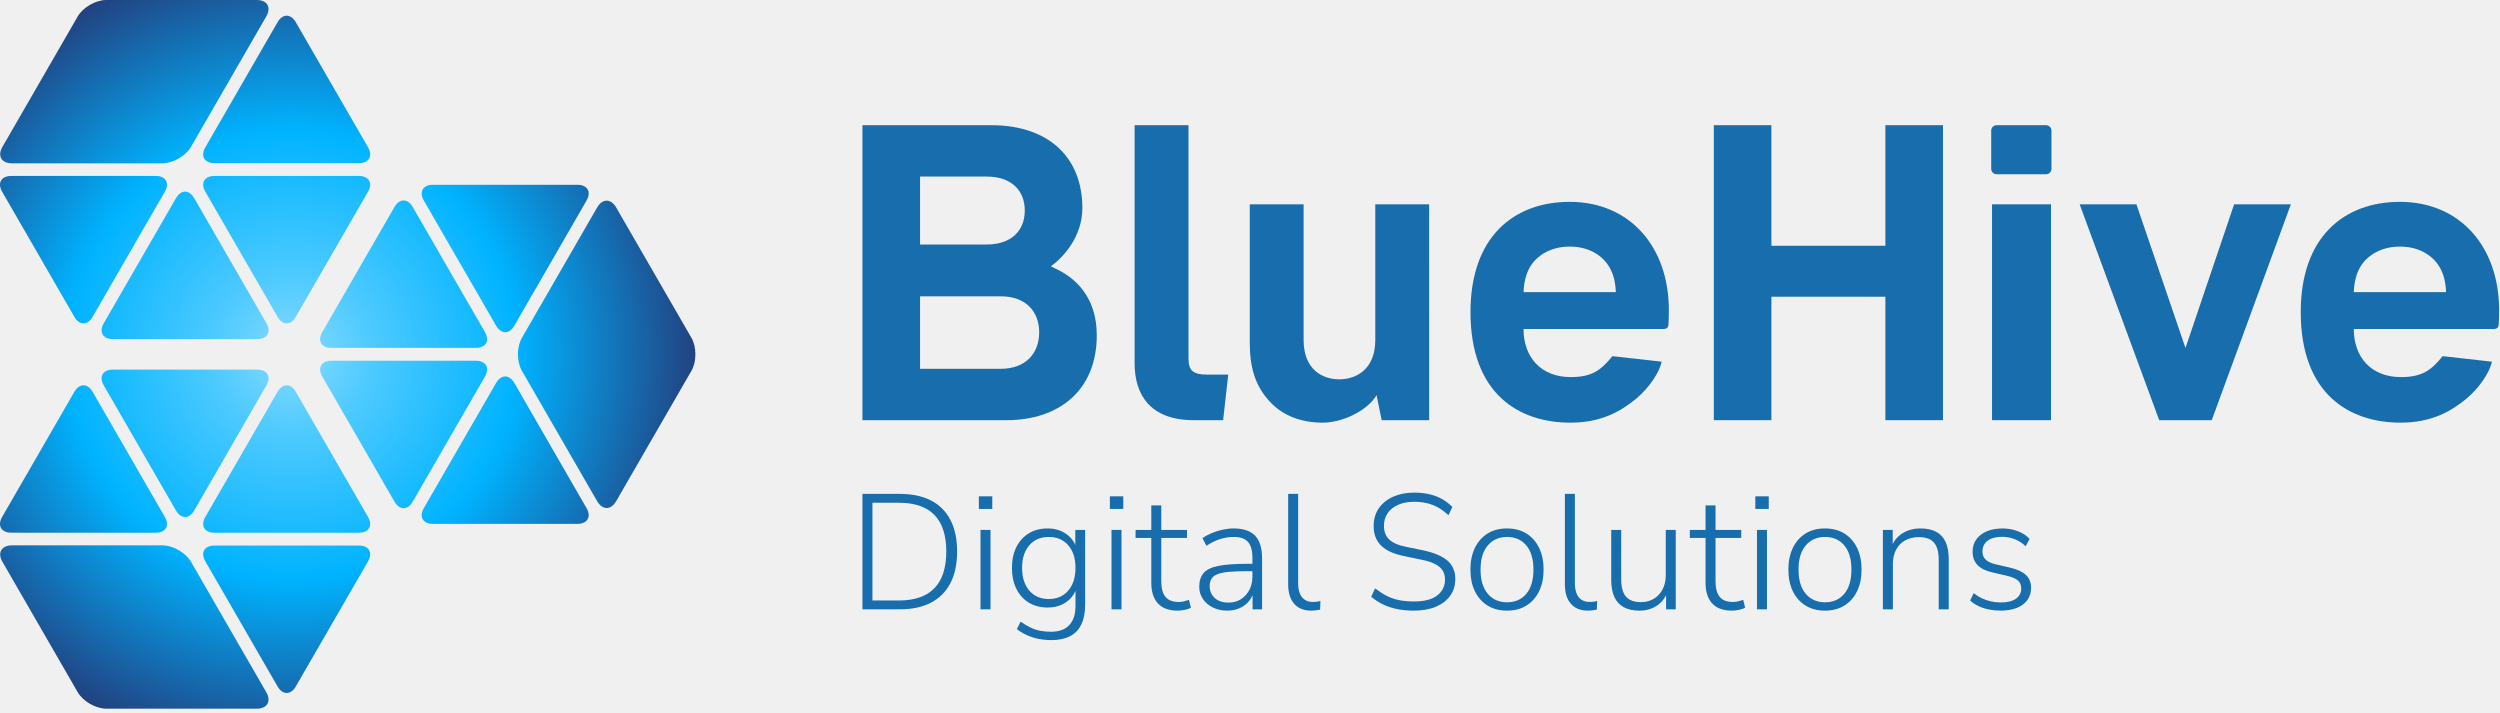
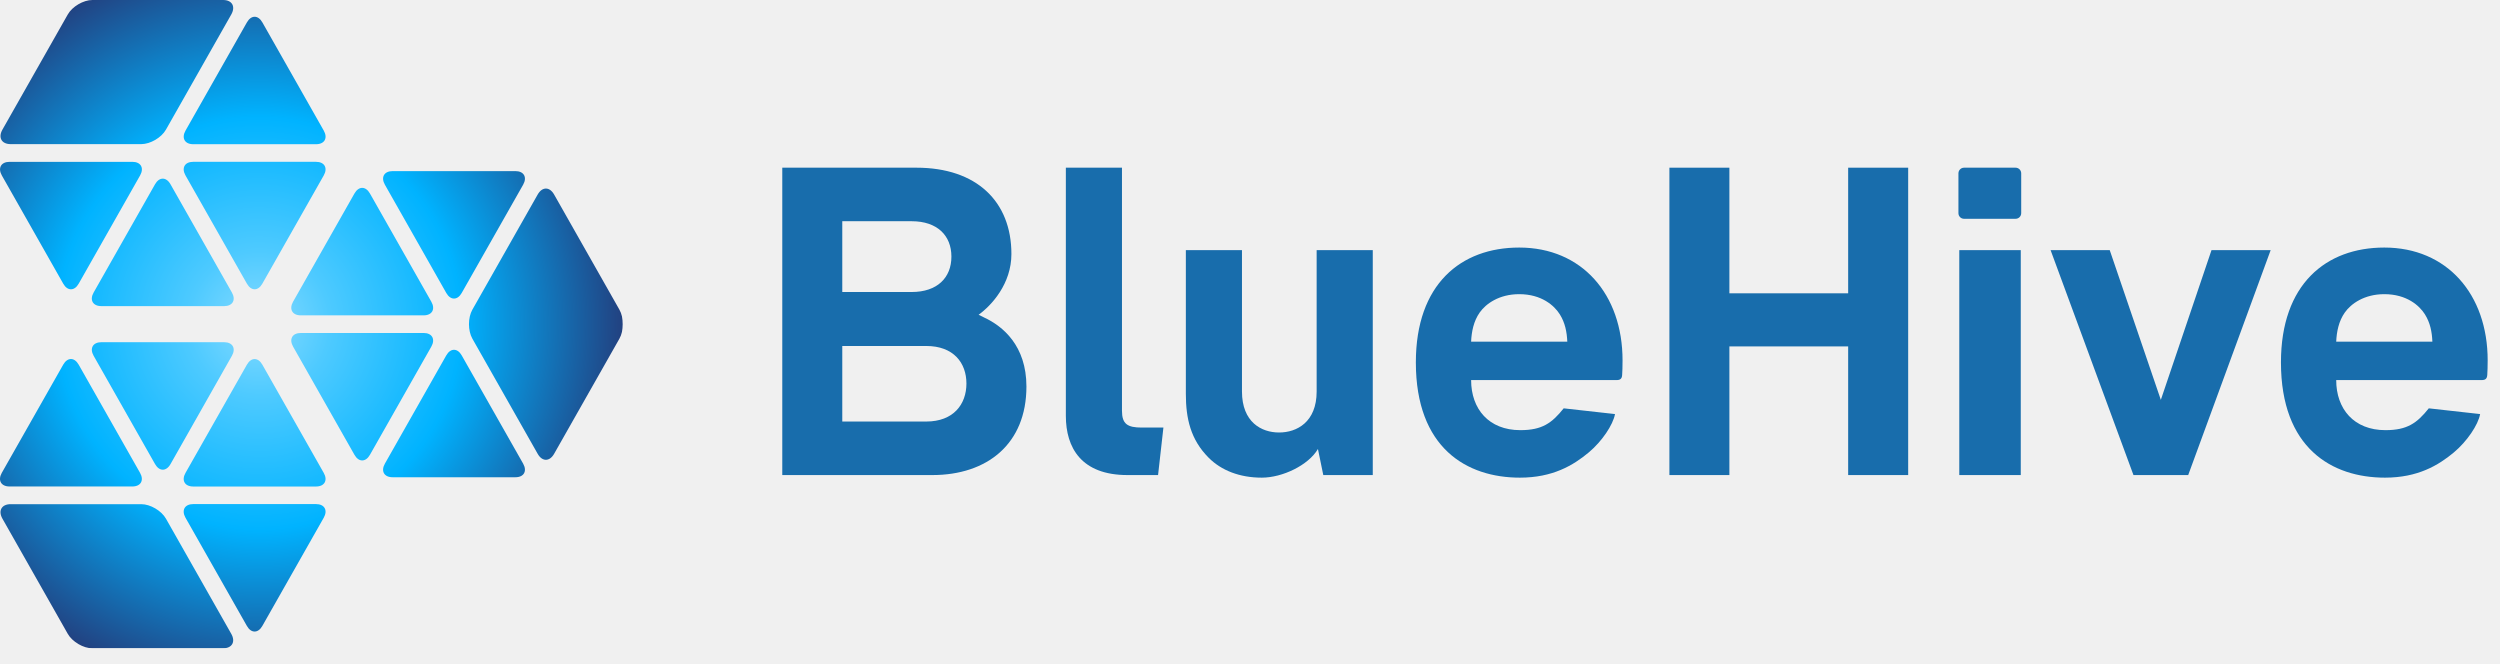
- <svg xmlns="http://www.w3.org/2000/svg" width="200" height="57" viewBox="0 0 200 57" fill="none">
-   <g clip-path="url(#clip0_1168_161)">
-     <path d="M33.906 16.044C33.505 15.351 33.833 14.783 34.634 14.783H46.196C46.997 14.783 47.325 15.351 46.924 16.044L41.144 26.058C40.743 26.751 40.088 26.751 39.688 26.058L33.906 16.044ZM26.508 27.832H38.07C38.871 27.832 39.199 27.264 38.798 26.571L33.016 16.557C32.616 15.864 31.961 15.864 31.56 16.557L25.78 26.572C25.38 27.265 25.707 27.832 26.508 27.832ZM38.07 28.86H26.508C25.707 28.86 25.38 29.428 25.78 30.121L31.561 40.135C31.962 40.828 32.617 40.828 33.017 40.135L38.799 30.121C39.199 29.428 38.872 28.86 38.07 28.86ZM41.144 30.634C40.743 29.941 40.088 29.941 39.688 30.634L33.906 40.648C33.505 41.341 33.833 41.909 34.634 41.909H46.196C46.997 41.909 47.325 41.342 46.924 40.648L41.144 30.634ZM55.318 27.032L49.292 16.595C48.875 15.872 48.192 15.872 47.774 16.595L41.748 27.032C41.331 27.754 41.331 28.937 41.748 29.66L47.774 40.097C48.192 40.82 48.874 40.82 49.292 40.097L55.318 29.66C55.736 28.938 55.736 27.755 55.318 27.032ZM5.952 25.351C6.353 26.045 7.008 26.045 7.408 25.351L13.189 15.337C13.589 14.644 13.262 14.076 12.461 14.076L0.899 14.077C0.098 14.077 -0.23 14.644 0.171 15.338L5.952 25.351ZM9.026 27.126L20.589 27.125C21.39 27.125 21.717 26.558 21.317 25.864L15.536 15.851C15.135 15.157 14.48 15.157 14.08 15.851L8.298 25.865C7.897 26.558 8.225 27.125 9.026 27.126ZM28.716 14.076H17.153C16.352 14.076 16.025 14.643 16.425 15.337L22.206 25.35C22.607 26.044 23.262 26.043 23.662 25.35L29.444 15.337C29.844 14.643 29.517 14.076 28.716 14.076ZM17.153 13.049H28.716C29.517 13.049 29.844 12.482 29.444 11.788L23.663 1.775C23.262 1.081 22.607 1.081 22.207 1.775L16.425 11.788C16.025 12.481 16.352 13.049 17.153 13.049ZM0.951 13.065H13.002C13.836 13.065 14.861 12.474 15.278 11.751L21.303 1.314C21.721 0.591 21.38 0 20.545 0H8.494C7.659 0 6.635 0.591 6.218 1.314L0.193 11.751C-0.224 12.474 0.117 13.065 0.951 13.065ZM28.716 43.644H17.153C16.352 43.644 16.025 44.211 16.425 44.905L22.207 54.918C22.607 55.612 23.262 55.612 23.663 54.918L29.444 44.905C29.844 44.211 29.517 43.644 28.716 43.644ZM17.153 42.617H28.716C29.517 42.617 29.844 42.05 29.444 41.356L23.662 31.343C23.262 30.65 22.607 30.649 22.206 31.343L16.425 41.356C16.024 42.05 16.352 42.617 17.153 42.617ZM8.298 30.828L14.079 40.842C14.479 41.536 15.134 41.536 15.535 40.842L21.316 30.829C21.717 30.135 21.389 29.568 20.588 29.568L9.026 29.567C8.225 29.568 7.897 30.135 8.298 30.828ZM0.899 42.616L12.461 42.617C13.262 42.617 13.589 42.049 13.189 41.356L7.408 31.342C7.008 30.648 6.353 30.648 5.952 31.342L0.171 41.355C-0.23 42.049 0.098 42.616 0.899 42.616ZM15.279 44.942C14.862 44.219 13.838 43.628 13.003 43.628H0.952C0.117 43.628 -0.224 44.219 0.193 44.942L6.218 55.379C6.635 56.102 7.66 56.693 8.494 56.693H20.545C21.379 56.693 21.721 56.102 21.304 55.379L15.279 44.942Z" fill="url(#paint0_radial_1168_161)" />
-     <path d="M183.27 16.346L176.939 33.614H172.737L166.373 16.346H170.914L174.838 27.84L178.729 16.346H183.27Z" fill="#186DAC" />
-     <path d="M164.082 16.346H159.363V33.614H164.082V16.346Z" fill="#186DAC" />
-     <path d="M163.684 10.016H159.729C159.49 10.016 159.297 10.21 159.297 10.448V13.508C159.297 13.747 159.491 13.94 159.729 13.94H163.684C163.923 13.94 164.116 13.746 164.116 13.508V10.448C164.117 10.209 163.923 10.016 163.684 10.016Z" fill="#186DAC" />
-     <path d="M155.438 33.614H150.831V23.737H141.712V33.614H137.105V10.016H141.712V19.661H150.831V10.016H155.438V33.614Z" fill="#186DAC" />
-     <path d="M199.466 26.322C199.148 26.322 188.303 26.322 188.303 26.322C188.303 28.543 189.662 30.167 192.081 30.167C193.752 30.167 194.499 29.63 195.41 28.492L199.349 28.933C199.203 29.753 198.349 31.03 197.332 31.878C196.141 32.871 194.559 33.813 192.047 33.813C187.97 33.813 184.059 31.548 184.059 24.964C184.059 18.953 187.519 16.148 191.994 16.148C196.8 16.148 199.928 19.731 199.928 24.812C199.928 25.302 199.914 25.669 199.899 25.919C199.884 26.189 199.783 26.322 199.466 26.322ZM195.686 23.372C195.653 22.61 195.517 21.923 195.115 21.279C194.696 20.607 193.717 19.726 191.994 19.726C190.462 19.726 189.442 20.455 188.964 21.131C188.494 21.795 188.335 22.61 188.302 23.372H195.686Z" fill="#186DAC" />
-     <path d="M133.046 26.322C132.728 26.322 121.883 26.322 121.883 26.322C121.883 28.543 123.242 30.167 125.661 30.167C127.332 30.167 128.079 29.63 128.99 28.492L132.929 28.933C132.783 29.753 131.929 31.03 130.912 31.878C129.721 32.871 128.139 33.813 125.627 33.813C121.55 33.813 117.639 31.548 117.639 24.964C117.639 18.953 121.099 16.148 125.574 16.148C130.38 16.148 133.508 19.731 133.508 24.812C133.508 25.302 133.494 25.669 133.479 25.919C133.465 26.189 133.364 26.322 133.046 26.322ZM129.267 23.372C129.234 22.61 129.098 21.923 128.696 21.279C128.277 20.607 127.298 19.726 125.575 19.726C124.043 19.726 123.023 20.455 122.545 21.131C122.075 21.795 121.916 22.61 121.883 23.372H129.267Z" fill="#186DAC" />
-     <path d="M114.333 33.614H110.534L110.123 31.612C109.401 32.849 107.405 33.813 105.814 33.813C104.09 33.813 102.698 33.249 101.737 32.288C100.345 30.896 99.981 29.272 99.981 27.383V16.346H104.289V27.197C104.289 29.55 105.78 30.346 107.139 30.346C108.498 30.346 110.023 29.551 110.023 27.197V16.346H114.332L114.333 33.614Z" fill="#186DAC" />
-     <path d="M97.85 33.614H95.504C91.957 33.614 90.769 31.519 90.769 29.066V10.016H95.079V28.678C95.079 29.705 95.51 29.969 96.603 29.969H98.26L97.85 33.614Z" fill="#186DAC" />
-     <path d="M87.742 26.82C87.742 31.228 84.726 33.615 80.516 33.615H68.996V10.016H79.297C83.904 10.016 86.589 12.601 86.589 16.645C86.589 18.932 85.068 20.585 84.071 21.308C84.271 21.405 84.494 21.517 84.494 21.517C85.919 22.18 87.742 23.671 87.742 26.82ZM83.135 26.588C83.135 24.997 82.141 23.704 80.052 23.704H73.604V29.504H80.052C82.141 29.504 83.135 28.179 83.135 26.588ZM81.982 16.843C81.982 15.219 80.888 14.125 78.933 14.125H73.604V19.561H78.933C80.889 19.561 81.982 18.467 81.982 16.843Z" fill="#186DAC" />
-     <path d="M68.996 48.746V39.511H71.97C72.957 39.511 73.791 39.686 74.472 40.035C75.153 40.384 75.673 40.902 76.031 41.587C76.389 42.273 76.568 43.118 76.568 44.122C76.568 45.126 76.389 45.971 76.031 46.657C75.673 47.343 75.154 47.862 74.472 48.216C73.791 48.57 72.957 48.746 71.97 48.746H68.996ZM69.795 48.039H71.904C73.17 48.039 74.12 47.711 74.753 47.056C75.386 46.401 75.703 45.423 75.703 44.122C75.703 42.821 75.386 41.845 74.753 41.195C74.119 40.544 73.17 40.219 71.904 40.219H69.795V48.039Z" fill="#186DAC" />
-     <path d="M78.309 40.716V39.707H79.383V40.716H78.309ZM78.441 48.746V42.393H79.24V48.746H78.441Z" fill="#186DAC" />
-     <path d="M84.113 51.209C83.571 51.209 83.067 51.135 82.6 50.986C82.133 50.838 81.716 50.619 81.349 50.331L81.65 49.729C81.92 49.921 82.183 50.078 82.436 50.2C82.689 50.322 82.949 50.41 83.215 50.462C83.482 50.514 83.772 50.54 84.086 50.54C84.723 50.54 85.208 50.363 85.54 50.01C85.872 49.657 86.038 49.152 86.038 48.497V46.873H86.169C86.038 47.414 85.758 47.838 85.331 48.144C84.903 48.45 84.397 48.602 83.811 48.602C83.225 48.602 82.719 48.469 82.291 48.203C81.863 47.936 81.533 47.566 81.302 47.089C81.071 46.613 80.955 46.061 80.955 45.432C80.955 44.803 81.071 44.253 81.302 43.782C81.533 43.311 81.863 42.942 82.291 42.675C82.719 42.408 83.225 42.275 83.811 42.275C84.397 42.275 84.903 42.43 85.331 42.74C85.759 43.05 86.034 43.467 86.156 43.991H86.025V42.393H86.811V48.38C86.811 49 86.71 49.522 86.51 49.945C86.309 50.369 86.008 50.685 85.606 50.895C85.204 51.105 84.707 51.209 84.113 51.209ZM83.903 47.921C84.558 47.921 85.077 47.696 85.461 47.246C85.846 46.796 86.038 46.191 86.038 45.432C86.038 44.672 85.846 44.07 85.461 43.625C85.077 43.18 84.557 42.957 83.903 42.957C83.248 42.957 82.728 43.18 82.344 43.625C81.959 44.07 81.767 44.673 81.767 45.432C81.767 46.192 81.959 46.797 82.344 47.246C82.728 47.696 83.248 47.921 83.903 47.921Z" fill="#186DAC" />
-     <path d="M88.789 40.716V39.707H89.863V40.716H88.789ZM88.92 48.746V42.393H89.719V48.746H88.92Z" fill="#186DAC" />
-     <path d="M94.225 48.852C93.518 48.852 92.987 48.66 92.634 48.276C92.281 47.892 92.104 47.342 92.104 46.626V43.037H90.846V42.395H92.104V40.43H92.903V42.395H94.959V43.037H92.903V46.521C92.903 47.054 93.012 47.46 93.23 47.739C93.448 48.019 93.811 48.158 94.317 48.158C94.465 48.158 94.609 48.138 94.749 48.099C94.888 48.06 95.011 48.022 95.116 47.987L95.273 48.616C95.177 48.677 95.024 48.732 94.814 48.78C94.605 48.828 94.408 48.852 94.225 48.852Z" fill="#186DAC" />
-     <path d="M98.18 48.851C97.752 48.851 97.371 48.768 97.034 48.602C96.698 48.436 96.431 48.209 96.234 47.921C96.037 47.633 95.939 47.31 95.939 46.952C95.939 46.481 96.057 46.109 96.292 45.839C96.528 45.568 96.925 45.378 97.484 45.269C98.043 45.16 98.811 45.105 99.79 45.105H100.352V45.695H99.802C99.218 45.695 98.727 45.713 98.329 45.747C97.931 45.782 97.618 45.845 97.391 45.937C97.164 46.029 97.005 46.153 96.913 46.31C96.822 46.467 96.775 46.66 96.775 46.886C96.775 47.279 96.911 47.598 97.181 47.842C97.451 48.087 97.818 48.209 98.281 48.209C98.656 48.209 98.987 48.12 99.27 47.94C99.555 47.761 99.778 47.514 99.945 47.2C100.11 46.886 100.193 46.527 100.193 46.126V44.633C100.193 44.048 100.075 43.623 99.841 43.356C99.605 43.089 99.228 42.956 98.713 42.956C98.329 42.956 97.96 43.013 97.606 43.126C97.252 43.24 96.888 43.419 96.513 43.663L96.198 43.047C96.425 42.89 96.677 42.755 96.951 42.641C97.227 42.528 97.514 42.438 97.817 42.372C98.118 42.307 98.412 42.274 98.701 42.274C99.216 42.274 99.641 42.361 99.977 42.536C100.313 42.711 100.562 42.973 100.724 43.322C100.886 43.672 100.967 44.121 100.967 44.671V48.745H100.207V47.213H100.338C100.259 47.554 100.12 47.846 99.919 48.09C99.718 48.335 99.469 48.523 99.172 48.653C98.879 48.785 98.547 48.851 98.18 48.851Z" fill="#186DAC" />
-     <path d="M104.9 48.851C104.306 48.851 103.85 48.668 103.531 48.301C103.212 47.934 103.053 47.415 103.053 46.742V39.511H103.852V46.65C103.852 46.982 103.898 47.259 103.99 47.482C104.082 47.705 104.215 47.873 104.39 47.986C104.565 48.1 104.778 48.156 105.032 48.156C105.145 48.156 105.253 48.15 105.353 48.136C105.453 48.123 105.547 48.103 105.634 48.077L105.608 48.771C105.477 48.798 105.354 48.817 105.241 48.83C105.128 48.844 105.014 48.851 104.9 48.851Z" fill="#186DAC" />
-     <path d="M113.114 48.851C112.634 48.851 112.186 48.81 111.771 48.727C111.356 48.644 110.976 48.517 110.631 48.347C110.286 48.177 109.974 47.974 109.695 47.738L110.009 47.07C110.314 47.306 110.618 47.502 110.919 47.66C111.22 47.817 111.552 47.933 111.914 48.007C112.276 48.081 112.676 48.118 113.113 48.118C113.943 48.118 114.565 47.957 114.979 47.634C115.394 47.311 115.601 46.887 115.601 46.363C115.601 46.075 115.536 45.83 115.405 45.63C115.274 45.429 115.067 45.257 114.783 45.112C114.499 44.968 114.125 44.852 113.663 44.765L112.34 44.49C111.51 44.324 110.894 44.045 110.493 43.652C110.092 43.259 109.891 42.735 109.891 42.08C109.891 41.539 110.028 41.067 110.303 40.665C110.578 40.264 110.963 39.954 111.456 39.735C111.949 39.517 112.511 39.408 113.139 39.408C113.558 39.408 113.953 39.449 114.324 39.532C114.695 39.615 115.038 39.744 115.352 39.918C115.666 40.093 115.946 40.307 116.19 40.56L115.876 41.215C115.474 40.84 115.055 40.567 114.618 40.397C114.181 40.227 113.688 40.142 113.138 40.142C112.649 40.142 112.223 40.22 111.861 40.378C111.499 40.535 111.217 40.758 111.016 41.046C110.815 41.334 110.715 41.675 110.715 42.068C110.715 42.522 110.854 42.885 111.134 43.155C111.413 43.426 111.863 43.623 112.483 43.745L113.819 44.02C114.701 44.204 115.356 44.476 115.784 44.839C116.212 45.201 116.426 45.697 116.426 46.326C116.426 46.824 116.293 47.263 116.026 47.643C115.759 48.023 115.377 48.32 114.88 48.534C114.384 48.744 113.795 48.851 113.114 48.851Z" fill="#186DAC" />
-     <path d="M120.554 48.851C119.96 48.851 119.445 48.716 119.008 48.445C118.571 48.174 118.233 47.794 117.993 47.305C117.753 46.816 117.633 46.236 117.633 45.563C117.633 44.899 117.753 44.321 117.993 43.827C118.233 43.334 118.571 42.952 119.008 42.681C119.445 42.41 119.96 42.275 120.554 42.275C121.157 42.275 121.676 42.41 122.113 42.681C122.55 42.952 122.888 43.334 123.128 43.827C123.368 44.321 123.488 44.899 123.488 45.563C123.488 46.227 123.368 46.806 123.128 47.299C122.888 47.792 122.55 48.174 122.113 48.445C121.676 48.716 121.157 48.851 120.554 48.851ZM120.567 48.183C121.213 48.183 121.726 47.956 122.106 47.502C122.486 47.048 122.676 46.402 122.676 45.563C122.676 44.733 122.486 44.092 122.106 43.637C121.726 43.183 121.213 42.956 120.567 42.956C119.921 42.956 119.406 43.183 119.021 43.637C118.636 44.091 118.444 44.733 118.444 45.563C118.444 46.401 118.636 47.048 119.021 47.502C119.406 47.956 119.921 48.183 120.567 48.183Z" fill="#186DAC" />
-     <path d="M127.038 48.851C126.444 48.851 125.988 48.668 125.669 48.301C125.35 47.934 125.191 47.415 125.191 46.742V39.511H125.99V46.65C125.99 46.982 126.036 47.259 126.128 47.482C126.22 47.705 126.353 47.873 126.528 47.986C126.703 48.1 126.916 48.156 127.17 48.156C127.283 48.156 127.391 48.15 127.491 48.136C127.591 48.123 127.685 48.103 127.772 48.077L127.746 48.771C127.615 48.798 127.492 48.817 127.379 48.83C127.265 48.844 127.152 48.851 127.038 48.851Z" fill="#186DAC" />
-     <path d="M131.164 48.852C130.657 48.852 130.236 48.76 129.9 48.577C129.564 48.393 129.313 48.118 129.147 47.752C128.981 47.385 128.898 46.931 128.898 46.39V42.394H129.697V46.35C129.697 46.76 129.752 47.101 129.861 47.372C129.97 47.643 130.142 47.843 130.379 47.975C130.615 48.106 130.911 48.171 131.27 48.171C131.663 48.171 132.008 48.082 132.305 47.902C132.601 47.723 132.835 47.472 133.006 47.149C133.176 46.826 133.261 46.446 133.261 46.009V42.393H134.06V48.746H133.287V47.214H133.444C133.278 47.747 132.99 48.153 132.579 48.432C132.168 48.712 131.697 48.852 131.164 48.852Z" fill="#186DAC" />
-     <path d="M138.565 48.852C137.858 48.852 137.327 48.66 136.974 48.276C136.621 47.892 136.444 47.342 136.444 46.626V43.037H135.186V42.395H136.444V40.43H137.243V42.395H139.299V43.037H137.243V46.521C137.243 47.054 137.352 47.46 137.57 47.739C137.788 48.019 138.151 48.158 138.657 48.158C138.805 48.158 138.949 48.138 139.089 48.099C139.228 48.06 139.351 48.022 139.456 47.987L139.613 48.616C139.517 48.677 139.364 48.732 139.154 48.78C138.945 48.828 138.749 48.852 138.565 48.852Z" fill="#186DAC" />
-     <path d="M140.426 40.716V39.707H141.5V40.716H140.426ZM140.558 48.746V42.393H141.357V48.746H140.558Z" fill="#186DAC" />
-     <path d="M145.991 48.851C145.397 48.851 144.882 48.716 144.445 48.445C144.008 48.174 143.67 47.794 143.43 47.305C143.19 46.816 143.07 46.236 143.07 45.563C143.07 44.899 143.19 44.321 143.43 43.827C143.67 43.334 144.008 42.952 144.445 42.681C144.882 42.41 145.397 42.275 145.991 42.275C146.594 42.275 147.113 42.41 147.55 42.681C147.987 42.952 148.325 43.334 148.565 43.827C148.805 44.321 148.925 44.899 148.925 45.563C148.925 46.227 148.805 46.806 148.565 47.299C148.325 47.792 147.987 48.174 147.55 48.445C147.113 48.716 146.594 48.851 145.991 48.851ZM146.005 48.183C146.651 48.183 147.164 47.956 147.544 47.502C147.924 47.048 148.114 46.402 148.114 45.563C148.114 44.733 147.924 44.092 147.544 43.637C147.164 43.183 146.651 42.956 146.005 42.956C145.359 42.956 144.844 43.183 144.459 43.637C144.074 44.091 143.882 44.733 143.882 45.563C143.882 46.401 144.074 47.048 144.459 47.502C144.843 47.956 145.358 48.183 146.005 48.183Z" fill="#186DAC" />
-     <path d="M150.631 48.746V42.393H151.417V43.873H151.273C151.448 43.349 151.747 42.952 152.171 42.681C152.594 42.41 153.081 42.275 153.632 42.275C154.138 42.275 154.56 42.364 154.896 42.543C155.232 42.722 155.483 42.995 155.649 43.362C155.815 43.729 155.898 44.187 155.898 44.737V48.745H155.099V44.802C155.099 44.383 155.044 44.038 154.935 43.767C154.826 43.497 154.654 43.296 154.418 43.165C154.182 43.034 153.881 42.969 153.514 42.969C153.095 42.969 152.728 43.056 152.414 43.231C152.1 43.406 151.857 43.655 151.687 43.978C151.517 44.301 151.431 44.681 151.431 45.118V48.747H150.631V48.746Z" fill="#186DAC" />
-     <path d="M160.034 48.851C159.72 48.851 159.412 48.82 159.11 48.759C158.809 48.698 158.529 48.606 158.272 48.484C158.014 48.362 157.794 48.213 157.611 48.039L157.899 47.449C158.117 47.624 158.344 47.766 158.58 47.875C158.816 47.984 159.058 48.065 159.307 48.117C159.556 48.17 159.807 48.196 160.06 48.196C160.593 48.196 160.999 48.096 161.278 47.895C161.557 47.694 161.697 47.424 161.697 47.083C161.697 46.804 161.608 46.588 161.429 46.435C161.25 46.282 160.959 46.158 160.558 46.062L159.419 45.8C158.868 45.678 158.462 45.479 158.201 45.204C157.939 44.929 157.808 44.573 157.808 44.137C157.808 43.761 157.906 43.434 158.103 43.154C158.299 42.875 158.579 42.659 158.941 42.506C159.303 42.353 159.72 42.277 160.192 42.277C160.48 42.277 160.76 42.31 161.03 42.375C161.3 42.44 161.549 42.535 161.777 42.657C162.004 42.779 162.201 42.932 162.367 43.115L162.053 43.705C161.887 43.539 161.701 43.4 161.496 43.286C161.291 43.172 161.079 43.087 160.861 43.03C160.642 42.974 160.416 42.945 160.18 42.945C159.673 42.945 159.283 43.05 159.008 43.259C158.733 43.469 158.595 43.753 158.595 44.111C158.595 44.382 158.68 44.6 158.851 44.766C159.021 44.932 159.289 45.059 159.657 45.146L160.797 45.408C161.364 45.539 161.788 45.734 162.068 45.991C162.347 46.249 162.487 46.595 162.487 47.032C162.487 47.408 162.386 47.733 162.185 48.008C161.984 48.283 161.7 48.493 161.334 48.637C160.964 48.779 160.532 48.851 160.034 48.851Z" fill="#186DAC" />
+ <svg xmlns="http://www.w3.org/2000/svg" width="147" height="39" viewBox="0 0 147 39" fill="none">
+   <g clip-path="url(#clip0_195_544)">
+     <mask id="mask0_195_544" style="mask-type:luminance" maskUnits="userSpaceOnUse" x="0" y="0" width="37" height="39">
+       <path d="M36.621 0H0V38.12H36.621V0Z" fill="white" />
+     </mask>
+     <g mask="url(#mask0_195_544)">
+       <path d="M17.688 18.543H24.907C25.408 18.543 25.611 18.182 25.362 17.741L21.752 11.377C21.502 10.936 21.092 10.936 20.842 11.377L17.233 17.74C16.984 18.181 17.187 18.543 17.688 18.543ZM23.086 10.061H30.305C30.806 10.061 31.009 10.421 30.76 10.862L27.149 17.225C26.9 17.666 26.49 17.666 26.24 17.225L22.632 10.862C22.382 10.421 22.587 10.061 23.086 10.061ZM23.086 28.062H30.305C30.806 28.062 31.009 27.702 30.76 27.261L27.149 20.899C26.9 20.457 26.49 20.457 26.24 20.899L22.632 27.261C22.382 27.702 22.587 28.062 23.086 28.062ZM17.688 19.579H24.907C25.408 19.579 25.611 19.94 25.362 20.381L21.752 26.743C21.502 27.184 21.092 27.184 20.842 26.743L17.233 20.381C16.984 19.94 17.187 19.579 17.688 19.579ZM36.422 18.209L32.582 11.439C32.316 10.97 31.882 10.97 31.615 11.439L27.775 18.209C27.509 18.677 27.509 19.445 27.775 19.914L31.615 26.684C31.88 27.153 32.316 27.153 32.582 26.684L36.422 19.914C36.689 19.445 36.689 18.677 36.422 18.209ZM13.635 17.198L10.025 10.835C9.775 10.394 9.366 10.394 9.116 10.835L5.506 17.199C5.256 17.64 5.461 18 5.96 18H13.179C13.68 17.999 13.885 17.639 13.635 17.198ZM3.718 16.68L0.109 10.318C-0.141 9.876 0.064 9.516 0.564 9.516H7.783C8.282 9.516 8.487 9.876 8.237 10.318L4.627 16.68C4.377 17.121 3.968 17.121 3.718 16.68ZM19.037 7.679L15.427 1.317C15.177 0.875 14.768 0.875 14.518 1.317L10.909 7.679C10.659 8.12 10.864 8.48 11.364 8.48H18.583C19.082 8.48 19.287 8.12 19.037 7.679ZM14.518 16.679L10.908 10.316C10.658 9.875 10.863 9.515 11.362 9.515H18.581C19.081 9.515 19.286 9.875 19.036 10.316L15.426 16.679C15.176 17.12 14.768 17.12 14.518 16.679ZM3.984 0.853L0.143 7.622C-0.122 8.092 0.095 8.475 0.627 8.475H8.307C8.838 8.475 9.493 8.092 9.758 7.622L13.598 0.853C13.865 0.383 13.647 0 13.116 0H5.434C4.903 0 4.249 0.383 3.984 0.853ZM14.518 21.443L10.908 27.806C10.658 28.247 10.863 28.607 11.362 28.607H18.581C19.081 28.607 19.286 28.247 19.036 27.806L15.426 21.443C15.177 21.002 14.768 21.002 14.518 21.443ZM19.036 30.442L15.426 36.804C15.176 37.245 14.766 37.245 14.517 36.804L10.906 30.44C10.658 30 10.863 29.64 11.362 29.64H18.581C19.081 29.64 19.286 30 19.036 30.442ZM3.717 21.441L0.106 27.803C-0.143 28.244 0.062 28.605 0.561 28.605H7.78C8.28 28.605 8.484 28.244 8.235 27.803L4.626 21.441C4.376 21 3.968 21 3.717 21.441ZM13.635 20.924L10.027 27.287C9.777 27.728 9.367 27.728 9.117 27.287L5.507 20.923C5.257 20.482 5.462 20.121 5.962 20.121H13.181C13.681 20.123 13.885 20.483 13.635 20.924ZM5.434 38.12H13.115C13.646 38.12 13.864 37.737 13.598 37.268L9.758 30.498C9.493 30.029 8.84 29.645 8.307 29.645H0.627C0.095 29.645 -0.122 30.029 0.143 30.498L3.984 37.268C4.249 37.737 4.902 38.122 5.434 38.12Z" fill="url(#paint0_radial_195_544)" />
+     </g>
  </g>
+   <path d="M133.515 14.708L128.666 27.934H125.448L120.575 14.708H124.052L127.057 23.512L130.037 14.708H133.515Z" fill="#186DAC" />
+   <path d="M115.206 27.934H118.821V14.708H115.206V27.934Z" fill="#186DAC" />
+   <path d="M118.515 9.86H115.486C115.304 9.86 115.156 10.008 115.156 10.192V12.534C115.156 12.718 115.304 12.865 115.486 12.865H118.515C118.698 12.865 118.847 12.718 118.847 12.534V10.192C118.847 10.008 118.698 9.86 118.515 9.86Z" fill="#186DAC" />
+   <path d="M112.201 27.934H108.672V20.369H101.688V27.934H98.161V9.86H101.688V17.247H108.672V9.86H112.201V27.934Z" fill="#186DAC" />
+   <path d="M143.024 20.09C142.999 19.506 142.895 18.98 142.588 18.487C142.267 17.972 141.516 17.297 140.197 17.297C139.024 17.297 138.243 17.855 137.877 18.373C137.516 18.882 137.395 19.506 137.369 20.09H143.024ZM145.919 22.349C145.675 22.349 137.369 22.349 137.369 22.349C137.369 24.049 138.411 25.293 140.264 25.293C141.544 25.293 142.115 24.883 142.813 24.01L145.831 24.347C145.719 24.977 145.064 25.954 144.285 26.604C143.373 27.365 142.161 28.086 140.237 28.086C137.115 28.086 134.12 26.351 134.12 21.308C134.12 16.705 136.771 14.556 140.197 14.556C143.879 14.556 146.275 17.3 146.275 21.192C146.275 21.566 146.263 21.847 146.252 22.039C146.239 22.247 146.163 22.349 145.919 22.349Z" fill="#186DAC" />
+   <path d="M92.157 20.09C92.131 19.506 92.026 18.98 91.719 18.487C91.398 17.972 90.649 17.297 89.329 17.297C88.156 17.297 87.374 17.855 87.008 18.373C86.649 18.882 86.526 19.506 86.502 20.09H92.157ZM95.052 22.349C94.808 22.349 86.502 22.349 86.502 22.349C86.502 24.049 87.542 25.293 89.395 25.293C90.675 25.293 91.247 24.883 91.945 24.01L94.962 24.347C94.85 24.977 94.196 25.954 93.417 26.604C92.506 27.365 91.294 28.086 89.37 28.086C86.248 28.086 83.252 26.351 83.252 21.308C83.252 16.705 85.902 14.556 89.329 14.556C93.01 14.556 95.406 17.3 95.406 21.192C95.406 21.566 95.395 21.847 95.383 22.039C95.372 22.247 95.295 22.349 95.052 22.349Z" fill="#186DAC" />
+   <path d="M80.719 27.934H77.809L77.495 26.401C76.942 27.347 75.414 28.086 74.195 28.086C72.876 28.086 71.809 27.654 71.073 26.918C70.007 25.852 69.728 24.608 69.728 23.162V14.708H73.028V23.02C73.028 24.821 74.17 25.431 75.21 25.431C76.252 25.431 77.419 24.821 77.419 23.02V14.708H80.719V27.934Z" fill="#186DAC" />
+   <path d="M68.094 27.934H66.298C63.582 27.934 62.672 26.328 62.672 24.451V9.86H65.972V24.153C65.972 24.939 66.302 25.141 67.14 25.141H68.409L68.094 27.934Z" fill="#186DAC" />
+   <path d="M55.943 15.089C55.943 13.846 55.106 13.008 53.607 13.008H49.526V17.17H53.607C55.106 17.17 55.943 16.333 55.943 15.089ZM56.826 22.552C56.826 21.333 56.065 20.344 54.465 20.344H49.526V24.786H54.465C56.065 24.786 56.826 23.771 56.826 22.552ZM60.354 22.729C60.354 26.105 58.044 27.934 54.82 27.934H45.998V9.86H53.886C57.415 9.86 59.471 11.84 59.471 14.937C59.471 16.688 58.307 17.954 57.543 18.508C57.696 18.583 57.867 18.669 57.867 18.669C58.958 19.175 60.354 20.318 60.354 22.729Z" fill="#186DAC" />
  <defs>
-     <radialGradient id="paint0_radial_1168_161" cx="0" cy="0" r="1" gradientUnits="userSpaceOnUse" gradientTransform="translate(23.4089 28.3465) scale(32.4633 32.4633)">
+     <radialGradient id="paint0_radial_195_544" cx="0" cy="0" r="1" gradientTransform="matrix(-10.7028 18.8645 -18.5362 -10.8923 15.2449 19.0134)" gradientUnits="userSpaceOnUse">
      <stop stop-color="#87DBFF" />
      <stop offset="0.195" stop-color="#4ECAFF" />
      <stop offset="0.555" stop-color="#00B3FF" />
      <stop offset="1" stop-color="#224180" />
    </radialGradient>
-     <clipPath id="clip0_1168_161">
-       <rect width="199.928" height="56.693" fill="white" />
+     <clipPath id="clip0_195_544">
+       <rect width="37" height="39" fill="white" />
    </clipPath>
  </defs>
</svg>
